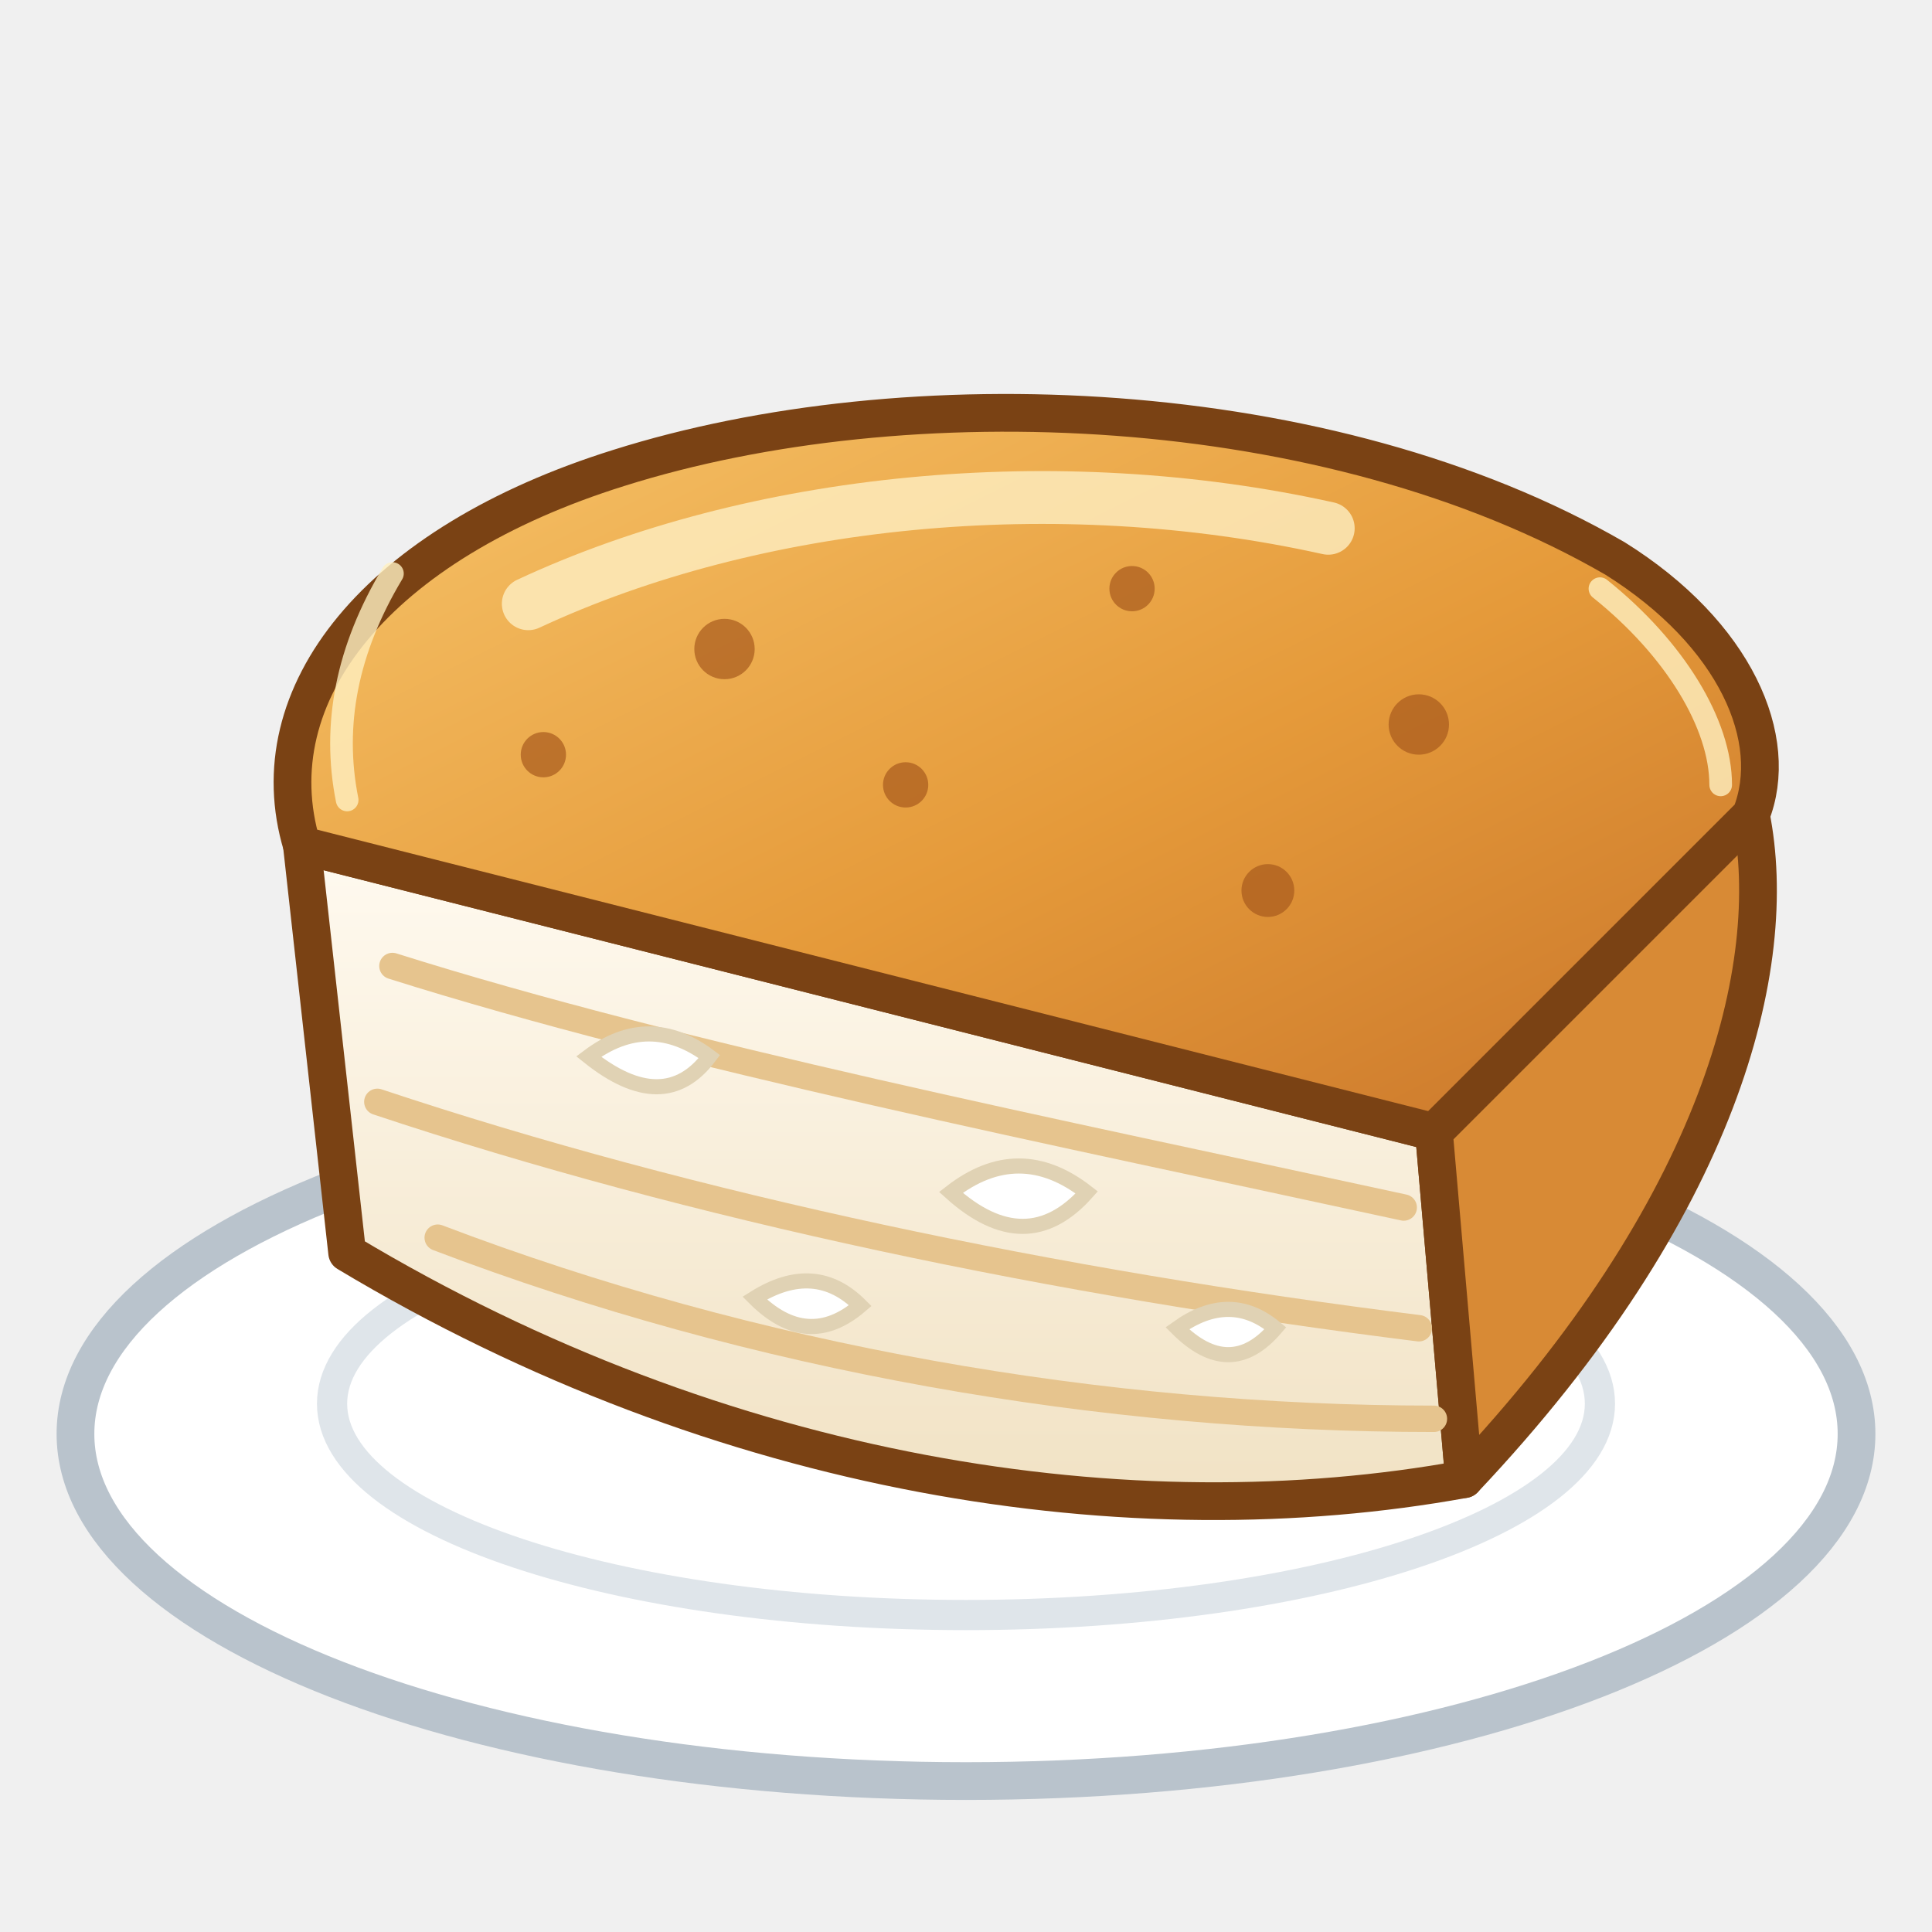
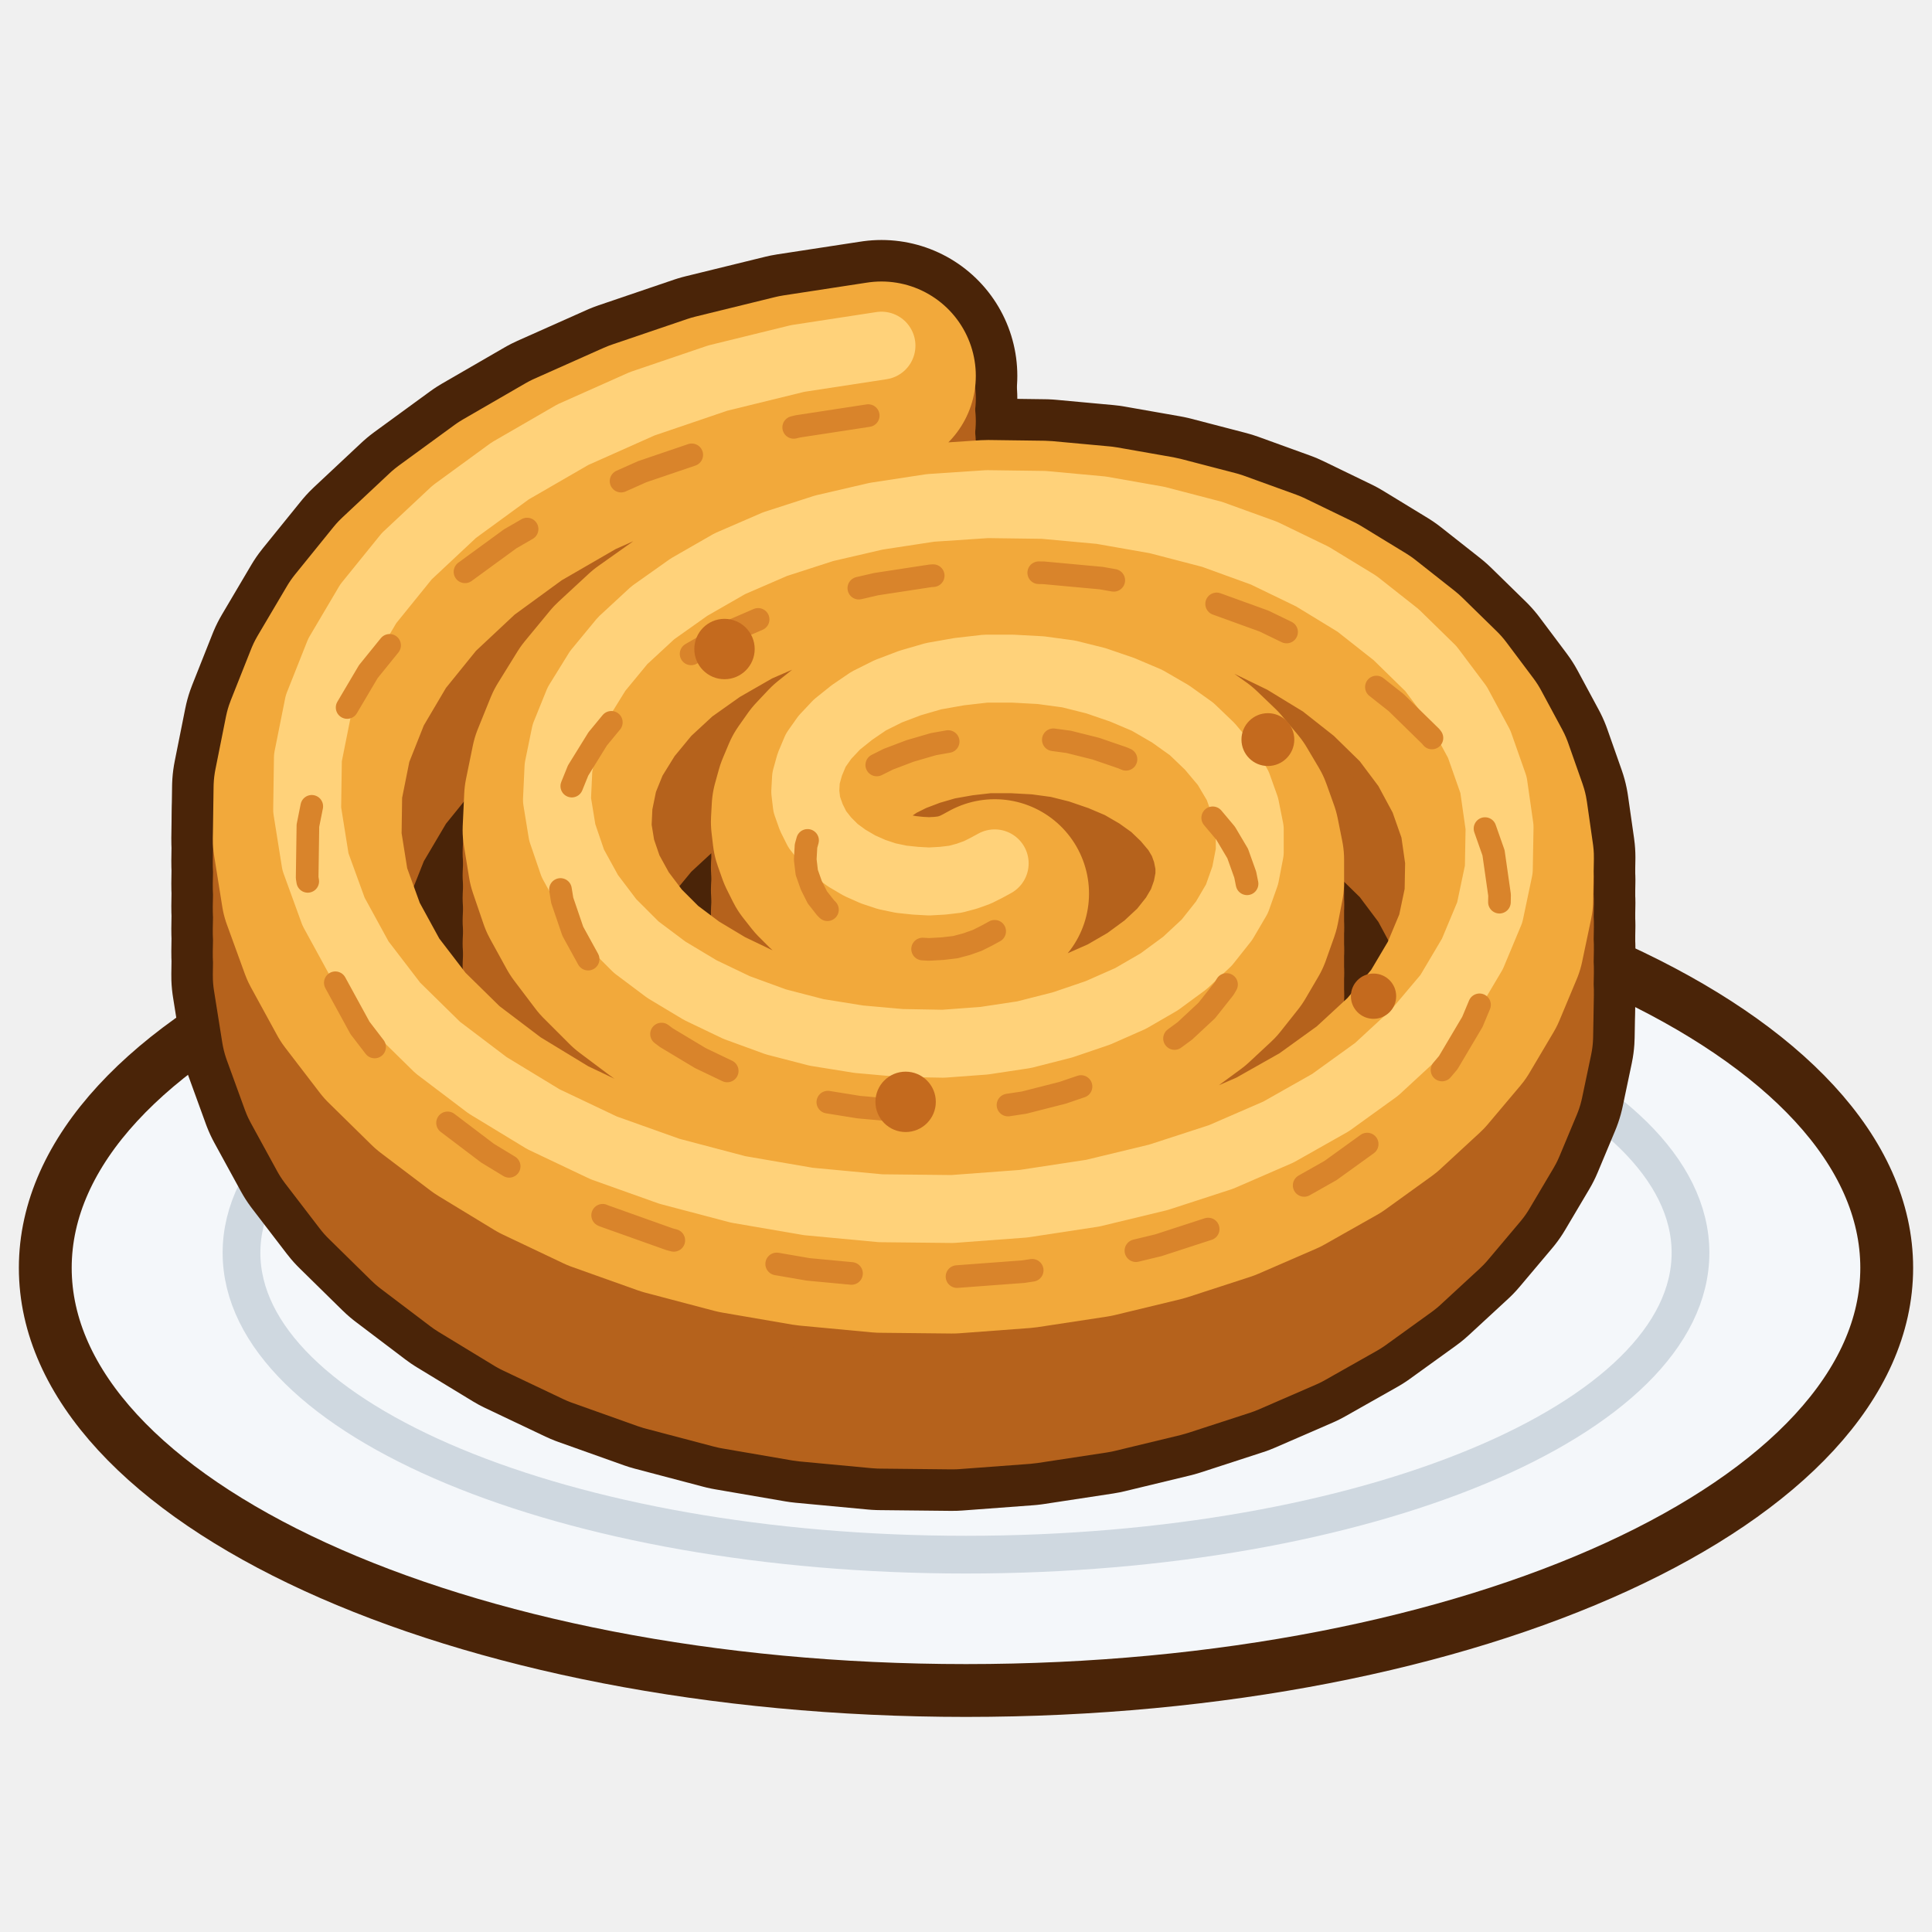
<svg xmlns="http://www.w3.org/2000/svg" width="256" height="256" viewBox="0 0 256 256">
-   <defs>
-     <linearGradient id="skorja" x1="0" y1="0" x2="1" y2="1">
-       <stop offset="0" stop-color="#f7c46a" />
-       <stop offset=".55" stop-color="#e59a3a" />
-       <stop offset="1" stop-color="#c8742a" />
-     </linearGradient>
-     <linearGradient id="nadev" x1="0" y1="0" x2="0" y2="1">
-       <stop offset="0" stop-color="#fffaf0" />
-       <stop offset="1" stop-color="#f1e2c4" />
-     </linearGradient>
-   </defs>
-   <ellipse cx="128" cy="190" rx="118" ry="46" fill="#ffffff" stroke="#b9c3cc" stroke-width="5" />
-   <ellipse cx="128" cy="186" rx="84" ry="28" fill="none" stroke="#dfe5ea" stroke-width="4" />
-   <g stroke="#7a4214" stroke-width="5" stroke-linejoin="round" stroke-linecap="round">
-     <path d="M40 112 L190 150 L194 196 C150 204 96 196 46 166 Z" fill="url(#nadev)" />
-     <path d="M190 150 L232 108 C236 128 228 160 194 196 Z" fill="#d88a35" />
-     <path d="M40 112 C34 92 50 72 82 62 C120 50 176 52 214 74 C230 84 236 98 232 108 L190 150 Z" fill="url(#skorja)" />
+   <ellipse cx="128" cy="168" rx="122" ry="56" fill="#f4f7fa" stroke="#4a2408" stroke-width="7" />
+   <ellipse cx="128" cy="166" rx="96" ry="40" fill="none" stroke="#cfd8e0" stroke-width="5" />
+   <g fill="none" stroke-linecap="round" stroke-linejoin="round">
+     <path d="M131.8 136.4 L130.7 137.0 L129.5 137.6 L128.1 138.1 L126.6 138.5 L124.9 138.7 L123.1 138.8 L121.3 138.7 L119.4 138.5 L117.5 138.1 L115.7 137.5 L113.9 136.7 L112.2 135.7 L110.7 134.6 L109.4 133.3 L108.3 131.9 L107.5 130.3 L106.9 128.6 L106.7 126.9 L106.8 125.1 L107.3 123.3 L108.1 121.4 L109.3 119.7 L110.9 118.0 L112.9 116.4 L115.1 114.9 L117.7 113.6 L120.6 112.5 L123.7 111.6 L127.1 111.0 L130.6 110.6 L134.2 110.6 L137.9 110.8 L141.6 111.3 L145.2 112.2 L148.7 113.4 L152.0 114.8 L155.1 116.6 L157.9 118.6 L160.3 120.9 L162.4 123.4 L164.0 126.1 L165.0 128.9 L165.6 131.9 L165.6 134.9 L165.0 138.0 L163.9 141.1 L162.2 144.0 L159.9 146.9 L157.0 149.6 L153.6 152.1 L149.8 154.3 L145.5 156.2 L140.8 157.8 L135.7 159.1 L130.4 159.9 L125.0 160.3 L119.4 160.2 L113.8 159.7 L108.2 158.8 L102.8 157.4 L97.6 155.5 L92.8 153.2 L88.3 150.5 L84.3 147.5 L80.9 144.1 L78.1 140.4 L75.9 136.4 L74.5 132.3 L73.8 128.0 L74.0 123.7 L74.9 119.3 L76.6 115.1 L79.2 110.9 L82.5 106.9 L86.5 103.2 L91.3 99.8 L96.7 96.7 L102.7 94.1 L109.2 92.0 L116.1 90.4 L123.3 89.3 L130.8 88.8 L138.3 88.9 L145.9 89.6 L153.3 90.9 L160.6 92.8 L167.5 95.3 L173.9 98.4 L179.8 102.0 L185.0 106.1 L189.6 110.6 L193.2 115.4 L196.0 120.6 L197.9 126.0 L198.7 131.6 L198.6 137.2 L197.4 142.9 L195.1 148.4 L191.9 153.8 L187.6 158.9 L182.4 163.7 L176.3 168.1 L169.4 172.0 L161.8 175.3 L153.5 178.0 L144.8 180.1 L135.6 181.5 L126.2 182.2 L116.7 182.1 L107.1 181.2 L97.8 179.6 L88.7 177.2 L80.0 174.1 L72.0 170.3 L64.6 165.8 L58.0 160.8 L52.3 155.2 L47.7 149.2 L44.2 142.8 L41.8 136.2 L40.7 129.3 L40.8 122.4 L42.2 115.4 L44.9 108.6 L48.8 102.0 L53.9 95.7 L60.2 89.8 L67.6 84.4 L75.9 79.6 L85.1 75.5 L95.1 72.1 L105.7 69.5 L116.8 67.8" stroke="#4a2408" stroke-width="36" />
+     <path d="M131.8 133.4 L130.7 134.0 L129.5 134.6 L128.1 135.1 L126.6 135.5 L124.9 135.7 L123.1 135.8 L121.3 135.7 L119.4 135.5 L117.5 135.1 L115.7 134.5 L113.9 133.7 L112.2 132.7 L110.7 131.6 L109.4 130.3 L108.3 128.9 L107.5 127.3 L106.9 125.6 L106.7 123.9 L106.8 122.1 L107.3 120.3 L108.1 118.4 L109.3 116.7 L110.9 115.0 L112.9 113.4 L115.1 111.9 L117.7 110.6 L120.6 109.5 L123.7 108.6 L127.1 108.0 L130.6 107.6 L134.2 107.6 L137.9 107.8 L141.6 108.3 L145.2 109.2 L148.7 110.4 L152.0 111.8 L155.1 113.6 L157.9 115.6 L160.3 117.9 L162.4 120.4 L164.0 123.1 L165.0 125.9 L165.6 128.9 L165.6 131.9 L165.0 135.0 L163.9 138.1 L162.2 141.0 L159.9 143.9 L157.0 146.6 L153.6 149.1 L149.8 151.3 L145.5 153.2 L140.8 154.8 L135.7 156.1 L130.4 156.9 L125.0 157.3 L119.4 157.2 L113.8 156.7 L108.2 155.8 L102.8 154.4 L97.6 152.5 L92.8 150.2 L88.3 147.5 L84.3 144.5 L80.9 141.1 L78.1 137.4 L75.9 133.4 L74.5 129.3 L73.8 125.0 L74.0 120.7 L74.9 116.3 L76.6 112.1 L79.2 107.9 L82.5 103.9 L86.5 100.2 L91.3 96.8 L96.7 93.7 L102.7 91.1 L109.2 89.0 L116.1 87.4 L123.3 86.3 L130.8 85.8 L138.3 85.9 L145.9 86.6 L153.3 87.9 L160.6 89.8 L167.5 92.3 L173.9 95.4 L179.8 99.0 L185.0 103.1 L189.6 107.6 L193.2 112.4 L196.0 117.6 L197.9 123.0 L198.7 128.6 L198.6 134.2 L197.4 139.9 L195.1 145.4 L191.9 150.8 L187.6 155.9 L182.4 160.7 L176.3 165.1 L169.4 169.0 L161.8 172.3 L153.5 175.0 L144.8 177.1 L135.6 178.5 L126.2 179.2 L116.7 179.1 L107.1 178.2 L97.8 176.6 L88.7 174.2 L80.0 171.1 L72.0 167.3 L64.6 162.8 L58.0 157.8 L52.3 152.2 L47.7 146.2 L44.2 139.8 L41.8 133.2 L40.7 126.3 L40.8 119.4 L42.2 112.4 L44.9 105.6 L48.8 99.0 L53.9 92.7 L60.2 86.8 L67.6 81.4 L75.9 76.6 L85.1 72.5 L95.1 69.1 L105.7 66.5 L116.8 64.8" stroke="#4a2408" stroke-width="36" />
+     <path d="M131.8 130.4 L130.7 131.0 L129.5 131.6 L128.1 132.1 L126.6 132.5 L124.9 132.7 L123.1 132.8 L121.3 132.7 L119.4 132.5 L117.5 132.1 L115.7 131.5 L113.9 130.7 L112.2 129.7 L110.7 128.6 L109.4 127.3 L108.3 125.9 L107.5 124.3 L106.9 122.6 L106.7 120.9 L106.8 119.1 L107.3 117.3 L108.1 115.4 L109.3 113.7 L110.9 112.0 L112.9 110.4 L115.1 108.9 L117.7 107.6 L120.6 106.5 L123.7 105.6 L127.1 105.0 L130.6 104.6 L134.2 104.6 L137.9 104.8 L141.6 105.3 L145.2 106.2 L148.7 107.4 L152.0 108.8 L155.1 110.6 L157.9 112.6 L160.3 114.9 L162.4 117.4 L164.0 120.1 L165.0 122.9 L165.6 125.9 L165.6 128.9 L165.0 132.0 L163.9 135.1 L162.2 138.0 L159.9 140.9 L157.0 143.6 L153.6 146.1 L149.8 148.3 L145.5 150.2 L140.8 151.8 L135.7 153.1 L130.4 153.9 L125.0 154.3 L119.4 154.2 L113.8 153.7 L108.2 152.8 L102.8 151.4 L97.6 149.5 L92.8 147.2 L88.3 144.5 L84.3 141.5 L80.9 138.1 L78.1 134.4 L75.9 130.4 L74.5 126.3 L73.8 122.0 L74.0 117.7 L74.9 113.3 L76.6 109.1 L79.2 104.9 L82.5 100.9 L86.5 97.2 L91.3 93.8 L96.7 90.7 L102.7 88.1 L109.2 86.0 L116.1 84.4 L123.3 83.3 L130.8 82.8 L138.3 82.9 L145.9 83.6 L153.3 84.9 L160.6 86.8 L167.5 89.3 L173.9 92.4 L179.8 96.0 L185.0 100.1 L189.6 104.6 L193.2 109.4 L196.0 114.6 L197.9 120.0 L198.7 125.6 L198.6 131.2 L197.4 136.9 L195.1 142.4 L191.9 147.8 L187.6 152.9 L182.4 157.7 L176.3 162.1 L169.4 166.0 L161.8 169.3 L153.5 172.0 L144.8 174.1 L135.6 175.5 L126.2 176.2 L116.7 176.1 L107.1 175.2 L97.8 173.6 L88.7 171.2 L80.0 168.1 L72.0 164.3 L64.6 159.8 L58.0 154.8 L52.3 149.2 L47.7 143.2 L44.2 136.8 L41.8 130.2 L40.7 123.3 L40.8 116.4 L42.2 109.4 L44.9 102.6 L48.8 96.0 L53.9 89.7 L60.2 83.8 L67.6 78.4 L75.9 73.6 L85.1 69.5 L95.1 66.1 L105.7 63.5 L116.8 61.8" stroke="#4a2408" stroke-width="36" />
+     <path d="M131.8 127.4 L130.7 128.0 L129.5 128.6 L128.1 129.1 L126.6 129.5 L124.9 129.7 L123.1 129.8 L121.3 129.7 L119.4 129.5 L117.5 129.1 L115.7 128.5 L113.9 127.7 L112.2 126.7 L110.7 125.6 L109.4 124.3 L108.3 122.9 L107.5 121.3 L106.9 119.6 L106.7 117.9 L106.8 116.1 L107.3 114.3 L108.1 112.4 L109.3 110.7 L110.9 109.0 L112.9 107.4 L115.1 105.9 L117.7 104.6 L120.6 103.5 L123.7 102.6 L127.1 102.0 L130.6 101.6 L134.2 101.6 L137.9 101.8 L141.6 102.3 L145.2 103.2 L148.7 104.4 L152.0 105.8 L155.1 107.6 L157.9 109.6 L160.3 111.9 L162.4 114.4 L164.0 117.1 L165.0 119.9 L165.6 122.9 L165.6 125.9 L165.0 129.0 L163.9 132.1 L162.2 135.0 L159.9 137.9 L157.0 140.6 L153.6 143.1 L149.8 145.3 L145.5 147.2 L140.8 148.8 L135.7 150.1 L130.4 150.9 L125.0 151.3 L119.4 151.2 L113.8 150.7 L108.2 149.8 L102.8 148.4 L97.6 146.5 L92.8 144.2 L88.3 141.5 L84.3 138.5 L80.9 135.1 L78.1 131.4 L75.9 127.4 L74.5 123.3 L73.8 119.0 L74.0 114.7 L74.9 110.3 L76.6 106.1 L79.2 101.9 L82.5 97.9 L86.5 94.2 L91.3 90.8 L96.7 87.7 L102.7 85.1 L109.2 83.0 L116.1 81.4 L123.3 80.3 L130.8 79.8 L138.3 79.9 L145.9 80.6 L153.3 81.9 L160.6 83.8 L167.5 86.3 L173.9 89.4 L179.8 93.0 L185.0 97.1 L189.6 101.6 L193.2 106.4 L196.0 111.6 L197.9 117.0 L198.7 122.6 L198.6 128.2 L197.4 133.9 L195.1 139.4 L191.9 144.8 L187.6 149.9 L182.4 154.7 L176.3 159.1 L169.4 163.0 L161.8 166.3 L153.5 169.0 L144.8 171.1 L135.6 172.5 L126.2 173.2 L116.7 173.1 L107.1 172.2 L97.8 170.6 L88.7 168.2 L80.0 165.1 L72.0 161.3 L64.6 156.8 L58.0 151.8 L52.3 146.2 L47.7 140.2 L44.2 133.8 L41.8 127.2 L40.7 120.3 L40.8 113.4 L42.2 106.4 L44.9 99.6 L48.8 93.0 L53.9 86.7 L60.2 80.8 L67.6 75.4 L75.9 70.6 L85.1 66.5 L95.1 63.1 L105.7 60.5 L116.8 58.8" stroke="#4a2408" stroke-width="36" />
+     <path d="M131.8 124.4 L130.7 125.0 L129.5 125.6 L128.1 126.1 L126.6 126.5 L124.9 126.7 L123.1 126.8 L121.3 126.7 L119.4 126.5 L117.5 126.1 L115.7 125.5 L113.9 124.7 L112.2 123.7 L110.7 122.6 L109.4 121.3 L108.3 119.9 L107.5 118.3 L106.9 116.6 L106.7 114.9 L106.8 113.1 L107.3 111.3 L108.1 109.4 L109.3 107.7 L110.9 106.0 L112.9 104.4 L115.1 102.9 L117.7 101.6 L120.6 100.5 L123.7 99.6 L127.1 99.0 L130.6 98.6 L134.2 98.6 L137.9 98.8 L141.6 99.3 L145.2 100.2 L148.7 101.4 L152.0 102.8 L155.1 104.6 L157.9 106.6 L160.3 108.9 L162.4 111.4 L164.0 114.1 L165.0 116.9 L165.6 119.9 L165.6 122.9 L165.0 126.0 L163.9 129.1 L162.2 132.0 L159.9 134.9 L157.0 137.6 L153.6 140.1 L149.8 142.3 L145.5 144.2 L140.8 145.8 L135.7 147.1 L130.4 147.9 L125.0 148.3 L119.4 148.2 L113.8 147.7 L108.2 146.8 L102.8 145.4 L97.6 143.5 L92.8 141.2 L88.3 138.5 L84.3 135.5 L80.9 132.1 L78.1 128.4 L75.9 124.4 L74.5 120.3 L73.8 116.0 L74.0 111.7 L74.9 107.3 L76.6 103.1 L79.2 98.9 L82.5 94.9 L86.5 91.2 L91.3 87.8 L96.7 84.7 L102.7 82.1 L109.2 80.0 L116.1 78.4 L123.3 77.3 L130.8 76.8 L138.3 76.9 L145.9 77.6 L153.3 78.9 L160.6 80.8 L167.5 83.3 L173.9 86.4 L179.8 90.0 L185.0 94.1 L189.6 98.6 L193.2 103.4 L196.0 108.6 L197.9 114.0 L198.7 119.6 L198.6 125.2 L197.4 130.9 L195.1 136.4 L191.9 141.8 L187.6 146.9 L182.4 151.7 L176.3 156.1 L169.4 160.0 L161.8 163.3 L153.5 166.0 L144.8 168.1 L135.6 169.5 L126.2 170.2 L116.7 170.1 L107.1 169.2 L97.8 167.6 L88.7 165.2 L80.0 162.1 L72.0 158.3 L64.6 153.8 L58.0 148.8 L52.3 143.2 L47.7 137.2 L44.2 130.8 L41.8 124.2 L40.7 117.3 L40.8 110.4 L42.2 103.4 L44.9 96.6 L48.8 90.0 L53.9 83.7 L60.2 77.8 L67.6 72.4 L75.9 67.6 L85.1 63.5 L95.1 60.1 L105.7 57.5 L116.8 55.8" stroke="#4a2408" stroke-width="36" />
+     <path d="M131.8 121.4 L130.7 122.0 L129.5 122.6 L128.1 123.1 L126.6 123.5 L124.9 123.7 L123.1 123.8 L121.3 123.7 L119.4 123.5 L117.5 123.1 L115.7 122.5 L113.9 121.7 L112.2 120.7 L110.7 119.6 L109.4 118.3 L108.3 116.9 L107.5 115.3 L106.9 113.6 L106.7 111.9 L106.8 110.1 L107.3 108.3 L108.1 106.4 L109.3 104.7 L110.9 103.0 L112.9 101.4 L115.1 99.9 L117.7 98.6 L120.6 97.5 L123.7 96.6 L127.1 96.0 L130.6 95.6 L134.2 95.6 L137.9 95.8 L141.6 96.3 L145.2 97.2 L148.7 98.4 L152.0 99.8 L155.1 101.6 L157.9 103.6 L160.3 105.9 L162.4 108.4 L164.0 111.1 L165.0 113.9 L165.6 116.9 L165.6 119.9 L165.0 123.0 L163.9 126.1 L162.2 129.0 L159.9 131.9 L157.0 134.6 L153.6 137.1 L149.8 139.3 L145.5 141.2 L140.8 142.8 L135.7 144.1 L130.4 144.9 L125.0 145.3 L119.4 145.2 L113.8 144.7 L108.2 143.8 L102.8 142.4 L97.6 140.5 L92.8 138.2 L88.3 135.5 L84.3 132.5 L80.9 129.1 L78.1 125.4 L75.9 121.4 L74.5 117.3 L73.8 113.0 L74.0 108.7 L74.9 104.3 L76.6 100.1 L79.2 95.9 L82.5 91.9 L86.5 88.2 L91.3 84.8 L96.7 81.7 L102.7 79.1 L109.2 77.0 L116.1 75.4 L123.3 74.3 L130.8 73.8 L138.3 73.9 L145.9 74.6 L153.3 75.9 L160.6 77.8 L167.5 80.3 L173.9 83.4 L179.8 87.0 L185.0 91.1 L189.6 95.6 L193.2 100.4 L196.0 105.6 L197.9 111.0 L198.7 116.6 L198.6 122.2 L197.4 127.9 L195.1 133.4 L191.9 138.8 L187.6 143.9 L182.4 148.7 L176.3 153.1 L169.4 157.0 L161.8 160.3 L153.5 163.0 L144.8 165.1 L135.6 166.5 L126.2 167.2 L116.7 167.1 L107.1 166.2 L97.8 164.6 L88.7 162.2 L80.0 159.1 L72.0 155.3 L64.6 150.8 L58.0 145.8 L52.3 140.2 L47.7 134.2 L44.2 127.8 L41.8 121.2 L40.7 114.3 L40.8 107.4 L42.2 100.4 L44.9 93.6 L48.8 87.0 L53.9 80.7 L60.2 74.8 L67.6 69.4 L75.9 64.6 L85.1 60.5 L95.1 57.1 L105.7 54.5 L116.8 52.8" stroke="#4a2408" stroke-width="36" />
+     <path d="M131.8 118.4 L130.7 119.0 L129.5 119.6 L128.1 120.1 L126.6 120.5 L124.9 120.7 L123.1 120.8 L121.3 120.7 L119.4 120.5 L117.5 120.1 L115.7 119.5 L113.9 118.7 L112.2 117.7 L110.7 116.6 L109.4 115.3 L108.3 113.9 L107.5 112.3 L106.9 110.6 L106.7 108.9 L106.8 107.1 L107.3 105.3 L108.1 103.4 L109.3 101.7 L110.9 100.0 L112.9 98.4 L115.1 96.9 L117.7 95.6 L120.6 94.5 L123.7 93.6 L127.1 93.0 L130.6 92.6 L134.2 92.6 L137.9 92.8 L141.6 93.3 L145.2 94.2 L148.7 95.4 L152.0 96.8 L155.1 98.6 L157.9 100.6 L160.3 102.9 L162.4 105.4 L164.0 108.1 L165.0 110.9 L165.6 113.9 L165.6 116.9 L165.0 120.0 L163.9 123.1 L162.2 126.0 L159.9 128.9 L157.0 131.6 L153.6 134.1 L149.8 136.3 L145.5 138.2 L140.8 139.8 L135.7 141.1 L130.4 141.9 L125.0 142.3 L119.4 142.2 L113.8 141.7 L108.2 140.8 L102.8 139.4 L97.6 137.5 L92.8 135.2 L88.3 132.5 L84.3 129.5 L80.9 126.1 L78.1 122.4 L75.9 118.4 L74.5 114.3 L73.8 110.0 L74.0 105.7 L74.9 101.3 L76.6 97.1 L79.2 92.9 L82.5 88.9 L86.5 85.2 L91.3 81.8 L96.7 78.7 L102.7 76.1 L109.2 74.0 L116.1 72.4 L123.3 71.3 L130.8 70.8 L138.3 70.9 L145.9 71.6 L153.3 72.9 L160.6 74.8 L167.5 77.3 L173.9 80.4 L179.8 84.0 L185.0 88.1 L189.6 92.6 L193.2 97.4 L196.0 102.6 L197.9 108.0 L198.7 113.6 L198.6 119.2 L197.4 124.9 L195.1 130.4 L191.9 135.8 L187.6 140.9 L182.4 145.7 L176.3 150.1 L169.4 154.0 L161.8 157.3 L153.5 160.0 L144.8 162.1 L135.6 163.5 L126.2 164.2 L116.7 164.1 L107.1 163.2 L97.8 161.6 L88.7 159.2 L80.0 156.1 L72.0 152.3 L64.6 147.8 L58.0 142.8 L52.3 137.2 L47.7 131.2 L44.2 124.8 L41.8 118.2 L40.7 111.3 L40.8 104.4 L42.2 97.4 L44.9 90.6 L48.8 84.0 L53.9 77.7 L60.2 71.8 L67.6 66.4 L75.9 61.6 L85.1 57.5 L95.1 54.1 L105.7 51.5 L116.8 49.8" stroke="#4a2408" stroke-width="36" />
+     <path d="M131.8 136.4 L130.7 137.0 L129.5 137.6 L128.1 138.1 L126.6 138.5 L124.9 138.7 L123.1 138.8 L121.3 138.7 L119.4 138.5 L117.5 138.1 L115.7 137.5 L113.9 136.7 L112.2 135.7 L110.7 134.6 L109.4 133.3 L108.3 131.9 L107.5 130.3 L106.9 128.6 L106.7 126.9 L106.8 125.1 L107.3 123.3 L108.1 121.4 L109.3 119.7 L110.9 118.0 L112.9 116.4 L115.1 114.9 L117.7 113.6 L120.6 112.5 L123.7 111.6 L127.1 111.0 L130.6 110.6 L134.2 110.6 L137.9 110.8 L141.6 111.3 L145.2 112.2 L148.7 113.4 L152.0 114.8 L155.1 116.6 L157.9 118.6 L160.3 120.9 L162.4 123.4 L164.0 126.1 L165.0 128.9 L165.6 131.9 L165.6 134.9 L165.0 138.0 L163.9 141.1 L162.2 144.0 L159.9 146.9 L157.0 149.6 L153.6 152.1 L149.8 154.3 L145.5 156.2 L140.8 157.8 L135.7 159.1 L130.4 159.9 L125.0 160.3 L119.4 160.2 L113.8 159.7 L108.2 158.8 L102.8 157.4 L97.6 155.5 L92.8 153.2 L88.3 150.5 L84.3 147.5 L80.9 144.1 L78.1 140.4 L75.9 136.4 L74.5 132.3 L73.8 128.0 L74.0 123.7 L74.9 119.3 L76.6 115.1 L79.2 110.9 L82.5 106.9 L86.5 103.2 L91.3 99.8 L96.7 96.7 L102.7 94.1 L109.2 92.0 L116.1 90.4 L123.3 89.3 L130.8 88.8 L138.3 88.9 L145.9 89.6 L153.3 90.9 L160.6 92.8 L167.5 95.3 L173.9 98.4 L179.8 102.0 L185.0 106.1 L189.6 110.6 L193.2 115.4 L196.0 120.6 L197.9 126.0 L198.7 131.6 L198.6 137.2 L197.4 142.9 L195.1 148.4 L191.9 153.8 L187.6 158.9 L182.4 163.7 L176.3 168.1 L169.4 172.0 L161.8 175.3 L153.5 178.0 L144.8 180.1 L135.6 181.5 L126.2 182.2 L116.7 182.1 L107.1 181.2 L97.8 179.6 L88.7 177.2 L80.0 174.1 L72.0 170.3 L64.6 165.8 L58.0 160.8 L52.3 155.2 L47.7 149.2 L44.2 142.8 L41.8 136.2 L40.7 129.3 L40.8 122.4 L42.2 115.4 L44.9 108.6 L48.8 102.0 L53.9 95.7 L60.2 89.8 L67.6 84.4 L75.9 79.6 L85.1 75.5 L95.1 72.1 L105.7 69.5 L116.8 67.8" stroke="#b5621c" stroke-width="25" />
+     <path d="M131.8 133.4 L130.7 134.0 L129.5 134.6 L128.1 135.1 L126.6 135.5 L124.9 135.7 L123.1 135.8 L121.3 135.7 L119.4 135.5 L117.5 135.1 L115.7 134.5 L113.9 133.7 L112.2 132.7 L110.7 131.6 L109.4 130.3 L108.3 128.9 L107.5 127.3 L106.9 125.6 L106.7 123.9 L106.8 122.1 L107.3 120.3 L108.1 118.4 L109.3 116.7 L110.9 115.0 L112.9 113.4 L115.1 111.9 L117.7 110.6 L120.6 109.5 L123.7 108.6 L127.1 108.0 L130.6 107.6 L134.2 107.6 L137.9 107.8 L141.6 108.3 L145.2 109.2 L148.7 110.4 L152.0 111.8 L155.1 113.6 L157.9 115.6 L160.3 117.9 L162.4 120.4 L164.0 123.1 L165.0 125.9 L165.6 128.9 L165.6 131.9 L165.0 135.0 L163.9 138.1 L162.2 141.0 L159.9 143.9 L157.0 146.6 L153.6 149.1 L149.8 151.3 L145.5 153.2 L140.8 154.8 L135.7 156.1 L130.4 156.9 L125.0 157.3 L119.4 157.2 L113.8 156.7 L108.2 155.8 L102.8 154.4 L97.6 152.5 L92.8 150.2 L88.3 147.5 L84.3 144.5 L80.9 141.1 L78.1 137.4 L75.9 133.4 L74.5 129.3 L73.8 125.0 L74.0 120.7 L74.9 116.3 L76.6 112.1 L79.2 107.9 L82.5 103.9 L86.5 100.2 L91.3 96.8 L96.7 93.7 L102.7 91.1 L109.2 89.0 L116.1 87.4 L123.3 86.3 L130.8 85.8 L138.3 85.9 L145.9 86.6 L153.3 87.9 L160.6 89.8 L167.5 92.3 L173.9 95.4 L179.8 99.0 L185.0 103.1 L189.6 107.6 L193.2 112.4 L196.0 117.6 L197.9 123.0 L198.7 128.6 L198.6 134.2 L197.4 139.9 L195.1 145.4 L191.9 150.8 L187.6 155.9 L182.4 160.7 L176.3 165.1 L169.4 169.0 L161.8 172.3 L153.5 175.0 L144.8 177.1 L135.6 178.5 L126.2 179.2 L116.7 179.1 L107.1 178.2 L97.8 176.6 L88.7 174.2 L80.0 171.1 L72.0 167.3 L64.6 162.8 L58.0 157.8 L52.3 152.2 L47.7 146.2 L44.2 139.8 L41.8 133.2 L40.7 126.3 L40.8 119.4 L42.2 112.4 L44.9 105.6 L48.8 99.0 L53.9 92.7 L60.2 86.8 L67.6 81.4 L75.9 76.6 L85.1 72.5 L95.1 69.1 L105.7 66.5 L116.8 64.8" stroke="#b5621c" stroke-width="25" />
+     <path d="M131.8 130.4 L130.7 131.0 L129.5 131.6 L128.1 132.1 L126.6 132.5 L124.9 132.7 L123.1 132.8 L121.3 132.7 L119.4 132.5 L117.5 132.1 L115.7 131.5 L113.9 130.7 L112.2 129.7 L110.7 128.6 L109.4 127.3 L108.3 125.9 L107.5 124.3 L106.9 122.6 L106.7 120.9 L106.8 119.1 L107.3 117.3 L108.1 115.4 L109.3 113.7 L110.9 112.0 L112.9 110.4 L115.1 108.9 L117.7 107.6 L120.6 106.5 L123.7 105.6 L127.1 105.0 L130.6 104.6 L134.2 104.6 L137.9 104.8 L141.6 105.3 L145.2 106.2 L148.7 107.4 L152.0 108.8 L155.1 110.6 L157.9 112.6 L160.3 114.9 L162.4 117.4 L164.0 120.1 L165.0 122.9 L165.6 125.9 L165.6 128.9 L165.0 132.0 L163.9 135.1 L162.2 138.0 L159.9 140.9 L157.0 143.6 L153.6 146.1 L149.8 148.3 L145.5 150.2 L140.8 151.8 L135.7 153.1 L130.4 153.9 L125.0 154.3 L119.4 154.2 L113.8 153.7 L108.2 152.8 L102.8 151.4 L97.6 149.5 L92.8 147.2 L88.3 144.5 L84.3 141.5 L80.9 138.1 L78.1 134.4 L75.9 130.4 L74.5 126.3 L73.8 122.0 L74.0 117.7 L74.9 113.3 L76.6 109.1 L79.2 104.9 L82.5 100.9 L86.5 97.2 L91.3 93.8 L96.7 90.7 L102.7 88.1 L109.2 86.0 L116.1 84.4 L123.3 83.3 L130.8 82.8 L138.3 82.9 L145.9 83.6 L153.3 84.9 L160.6 86.8 L167.5 89.3 L173.9 92.4 L179.8 96.0 L185.0 100.1 L189.6 104.6 L193.2 109.4 L196.0 114.6 L197.9 120.0 L198.7 125.6 L198.6 131.2 L197.4 136.9 L195.1 142.4 L191.9 147.8 L187.6 152.9 L182.4 157.7 L176.3 162.1 L169.4 166.0 L161.8 169.3 L153.5 172.0 L144.8 174.1 L135.6 175.5 L126.2 176.2 L116.7 176.1 L107.1 175.2 L97.8 173.6 L88.7 171.2 L80.0 168.1 L72.0 164.3 L64.6 159.8 L58.0 154.8 L52.3 149.2 L47.7 143.2 L44.2 136.8 L41.8 130.2 L40.7 123.3 L40.8 116.4 L42.2 109.4 L44.9 102.6 L48.8 96.0 L53.9 89.7 L60.2 83.8 L67.6 78.4 L75.9 73.6 L85.1 69.5 L95.1 66.1 L105.7 63.5 L116.8 61.8" stroke="#b5621c" stroke-width="25" />
+     <path d="M131.8 127.4 L130.7 128.0 L129.5 128.6 L128.1 129.1 L126.6 129.5 L124.9 129.7 L123.1 129.8 L121.3 129.7 L119.4 129.5 L117.5 129.1 L115.7 128.5 L113.9 127.7 L112.2 126.7 L110.7 125.6 L109.4 124.3 L108.3 122.9 L107.5 121.3 L106.9 119.6 L106.7 117.9 L106.8 116.1 L107.3 114.3 L108.1 112.4 L109.3 110.7 L110.9 109.0 L112.9 107.4 L115.1 105.9 L117.7 104.6 L120.6 103.5 L123.7 102.6 L127.1 102.0 L130.6 101.6 L134.2 101.6 L137.9 101.8 L141.6 102.3 L145.2 103.2 L148.7 104.4 L152.0 105.8 L155.1 107.6 L157.9 109.6 L160.3 111.9 L162.4 114.4 L164.0 117.1 L165.0 119.9 L165.6 122.9 L165.6 125.9 L165.0 129.0 L163.9 132.1 L162.2 135.0 L159.9 137.9 L157.0 140.6 L153.6 143.1 L149.8 145.3 L145.5 147.2 L140.8 148.8 L135.7 150.1 L130.4 150.9 L125.0 151.3 L119.4 151.2 L113.8 150.7 L108.2 149.8 L102.8 148.4 L97.6 146.5 L92.8 144.2 L88.3 141.5 L84.3 138.5 L80.9 135.1 L78.1 131.4 L75.9 127.4 L74.5 123.3 L73.8 119.0 L74.0 114.7 L74.9 110.3 L76.6 106.1 L79.2 101.9 L82.5 97.9 L86.5 94.2 L91.3 90.8 L96.7 87.7 L102.7 85.1 L109.2 83.0 L116.1 81.4 L123.3 80.3 L130.8 79.8 L138.3 79.9 L145.9 80.6 L153.3 81.9 L160.6 83.8 L167.5 86.3 L173.9 89.4 L179.8 93.0 L185.0 97.1 L189.6 101.6 L193.2 106.4 L196.0 111.6 L197.9 117.0 L198.7 122.6 L198.6 128.2 L197.4 133.9 L195.1 139.4 L191.9 144.8 L187.6 149.9 L182.4 154.7 L176.3 159.1 L169.4 163.0 L161.8 166.3 L153.5 169.0 L144.8 171.1 L135.6 172.5 L126.2 173.2 L116.7 173.1 L107.1 172.2 L97.8 170.6 L88.7 168.2 L80.0 165.1 L72.0 161.3 L64.6 156.8 L58.0 151.8 L52.3 146.2 L47.7 140.2 L44.2 133.8 L41.8 127.2 L40.7 120.3 L40.8 113.4 L42.2 106.4 L44.9 99.6 L48.8 93.0 L53.9 86.7 L60.2 80.8 L67.6 75.4 L75.9 70.6 L85.1 66.5 L95.1 63.1 L105.7 60.5 L116.8 58.8" stroke="#b5621c" stroke-width="25" />
+     <path d="M131.8 124.4 L130.7 125.0 L129.5 125.6 L128.1 126.1 L126.6 126.5 L124.9 126.7 L123.1 126.8 L121.3 126.7 L119.4 126.5 L117.5 126.1 L115.7 125.5 L113.9 124.7 L112.2 123.7 L110.7 122.6 L109.4 121.3 L108.3 119.9 L107.5 118.3 L106.9 116.6 L106.7 114.9 L106.8 113.1 L107.3 111.3 L108.1 109.4 L109.3 107.7 L110.9 106.0 L112.9 104.4 L115.1 102.9 L117.7 101.6 L120.6 100.5 L123.7 99.6 L127.1 99.0 L130.6 98.6 L134.2 98.6 L137.9 98.8 L141.6 99.3 L145.2 100.2 L148.7 101.4 L152.0 102.8 L155.1 104.6 L157.9 106.6 L160.3 108.9 L162.4 111.4 L164.0 114.1 L165.0 116.9 L165.6 119.9 L165.6 122.9 L165.0 126.0 L163.9 129.1 L162.2 132.0 L159.9 134.9 L157.0 137.6 L153.6 140.1 L149.8 142.3 L145.5 144.2 L140.8 145.8 L135.7 147.1 L130.4 147.9 L125.0 148.3 L119.4 148.2 L113.8 147.7 L108.2 146.8 L102.8 145.4 L97.6 143.5 L92.8 141.2 L88.3 138.5 L84.3 135.5 L80.9 132.1 L78.1 128.4 L75.9 124.4 L74.5 120.3 L73.8 116.0 L74.0 111.7 L74.9 107.3 L76.6 103.1 L79.2 98.9 L82.5 94.9 L86.5 91.2 L91.3 87.8 L96.7 84.7 L102.7 82.1 L109.2 80.0 L116.1 78.4 L123.3 77.3 L130.8 76.8 L138.3 76.9 L145.9 77.6 L153.3 78.9 L160.6 80.8 L167.5 83.3 L173.9 86.4 L179.8 90.0 L185.0 94.1 L189.6 98.6 L193.2 103.4 L196.0 108.6 L197.9 114.0 L198.7 119.6 L198.6 125.2 L197.4 130.9 L195.1 136.4 L191.9 141.8 L187.6 146.9 L182.4 151.7 L176.3 156.1 L169.4 160.0 L161.8 163.3 L153.5 166.0 L144.8 168.1 L135.6 169.5 L126.2 170.2 L116.7 170.1 L107.1 169.2 L97.8 167.6 L88.7 165.2 L80.0 162.1 L72.0 158.3 L64.6 153.8 L58.0 148.8 L52.3 143.2 L47.7 137.2 L44.2 130.8 L41.8 124.2 L40.7 117.3 L40.8 110.4 L42.2 103.4 L44.9 96.6 L48.8 90.0 L53.9 83.7 L60.2 77.8 L67.6 72.4 L75.9 67.6 L85.1 63.5 L95.1 60.1 L105.7 57.5 L116.8 55.8" stroke="#b5621c" stroke-width="25" />
+     <path d="M131.8 121.4 L130.7 122.0 L129.5 122.6 L128.1 123.1 L126.6 123.5 L124.9 123.7 L123.1 123.8 L121.3 123.7 L119.4 123.5 L117.5 123.1 L115.7 122.5 L113.9 121.7 L112.2 120.7 L110.7 119.6 L109.4 118.3 L108.3 116.9 L107.5 115.3 L106.9 113.6 L106.7 111.9 L106.8 110.1 L107.3 108.3 L108.1 106.4 L109.3 104.7 L110.9 103.0 L112.9 101.4 L115.1 99.9 L117.7 98.6 L120.6 97.5 L123.7 96.6 L127.1 96.0 L130.6 95.6 L134.2 95.6 L137.9 95.8 L141.6 96.3 L145.2 97.2 L148.7 98.4 L152.0 99.8 L155.1 101.6 L157.9 103.6 L160.3 105.9 L162.4 108.4 L164.0 111.1 L165.0 113.9 L165.6 116.9 L165.6 119.9 L165.0 123.0 L163.9 126.1 L162.2 129.0 L159.9 131.9 L157.0 134.6 L153.6 137.1 L149.8 139.3 L145.5 141.2 L140.8 142.8 L135.7 144.1 L130.4 144.9 L125.0 145.3 L119.4 145.2 L113.8 144.7 L108.2 143.8 L102.8 142.4 L97.6 140.5 L92.8 138.2 L88.3 135.5 L84.3 132.5 L80.9 129.1 L78.1 125.4 L75.9 121.4 L74.5 117.3 L73.8 113.0 L74.0 108.7 L74.9 104.3 L76.6 100.1 L79.2 95.9 L82.5 91.9 L86.5 88.2 L91.3 84.8 L96.7 81.7 L102.7 79.1 L109.2 77.0 L116.1 75.4 L123.3 74.3 L130.8 73.8 L138.3 73.9 L145.9 74.6 L153.3 75.9 L160.6 77.8 L167.5 80.3 L173.9 83.4 L179.8 87.0 L185.0 91.1 L189.6 95.6 L193.2 100.4 L196.0 105.6 L197.9 111.0 L198.7 116.6 L198.6 122.2 L197.4 127.9 L195.1 133.4 L191.9 138.8 L187.6 143.9 L182.4 148.7 L176.3 153.1 L169.4 157.0 L161.8 160.3 L153.5 163.0 L144.8 165.1 L135.6 166.5 L126.2 167.2 L116.7 167.1 L107.1 166.2 L97.8 164.6 L88.7 162.2 L80.0 159.1 L72.0 155.3 L64.6 150.8 L58.0 145.8 L52.3 140.2 L47.7 134.2 L44.2 127.8 L41.8 121.2 L40.7 114.3 L40.8 107.4 L42.2 100.4 L44.9 93.6 L48.8 87.0 L53.9 80.7 L60.2 74.8 L67.6 69.4 L75.9 64.6 L85.1 60.5 L95.1 57.1 L105.7 54.5 L116.8 52.8" stroke="#b5621c" stroke-width="25" />
+     <path d="M131.8 118.4 L130.7 119.0 L129.5 119.6 L128.1 120.1 L126.6 120.5 L124.9 120.7 L123.1 120.8 L121.3 120.7 L119.4 120.5 L117.5 120.1 L115.7 119.5 L113.9 118.7 L112.2 117.7 L110.7 116.6 L109.4 115.3 L108.3 113.9 L107.5 112.3 L106.9 110.6 L106.7 108.9 L106.8 107.1 L107.3 105.3 L108.1 103.4 L109.3 101.7 L110.9 100.0 L112.9 98.4 L115.1 96.9 L117.7 95.6 L120.6 94.5 L123.7 93.6 L127.1 93.0 L130.6 92.6 L134.2 92.6 L137.9 92.8 L141.6 93.3 L145.2 94.2 L148.7 95.4 L152.0 96.8 L155.1 98.6 L157.9 100.6 L160.3 102.9 L162.4 105.4 L164.0 108.1 L165.0 110.9 L165.6 113.9 L165.6 116.9 L165.0 120.0 L163.9 123.1 L162.2 126.0 L159.9 128.9 L157.0 131.6 L153.6 134.1 L149.8 136.3 L145.5 138.2 L140.8 139.8 L135.7 141.1 L130.4 141.9 L125.0 142.3 L119.4 142.2 L113.8 141.7 L108.2 140.8 L102.8 139.4 L97.6 137.5 L92.8 135.2 L88.3 132.5 L84.3 129.5 L80.9 126.1 L78.1 122.4 L75.9 118.4 L74.5 114.3 L73.8 110.0 L74.0 105.7 L74.9 101.3 L76.6 97.1 L79.2 92.9 L82.5 88.9 L86.5 85.2 L91.3 81.8 L96.7 78.7 L102.7 76.1 L109.2 74.0 L116.1 72.4 L123.3 71.3 L130.8 70.8 L138.3 70.9 L145.9 71.6 L153.3 72.9 L160.6 74.8 L167.5 77.3 L173.9 80.4 L179.8 84.0 L185.0 88.1 L189.6 92.6 L193.2 97.4 L196.0 102.6 L197.9 108.0 L198.7 113.6 L198.6 119.2 L197.4 124.9 L195.1 130.4 L191.9 135.8 L187.6 140.9 L182.4 145.7 L176.3 150.1 L169.4 154.0 L161.8 157.3 L153.5 160.0 L144.8 162.1 L135.6 163.5 L126.2 164.2 L116.7 164.1 L107.1 163.2 L97.8 161.6 L88.7 159.2 L80.0 156.1 L72.0 152.3 L64.6 147.8 L58.0 142.8 L52.3 137.2 L47.7 131.2 L44.2 124.8 L41.8 118.2 L40.7 111.3 L40.8 104.4 L42.2 97.4 L44.9 90.6 L48.8 84.0 L53.9 77.7 L60.2 71.8 L67.6 66.4 L75.9 61.6 L85.1 57.5 L95.1 54.1 L105.7 51.5 L116.8 49.8" stroke="#f2a93b" stroke-width="25" />
+     <path d="M131.8 114.4 L130.7 115.0 L129.5 115.6 L128.1 116.1 L126.6 116.5 L124.9 116.7 L123.1 116.8 L121.3 116.7 L119.4 116.5 L117.5 116.1 L115.7 115.5 L113.9 114.7 L112.2 113.7 L110.7 112.6 L109.4 111.3 L108.3 109.9 L107.5 108.3 L106.9 106.6 L106.7 104.9 L106.8 103.1 L107.3 101.3 L108.1 99.4 L109.3 97.7 L110.9 96.0 L112.9 94.4 L115.1 92.9 L117.7 91.6 L120.6 90.5 L123.7 89.6 L127.1 89.0 L130.6 88.6 L134.2 88.6 L137.9 88.8 L141.6 89.3 L145.2 90.2 L148.7 91.4 L152.0 92.8 L155.1 94.6 L157.9 96.6 L160.3 98.9 L162.4 101.4 L164.0 104.1 L165.0 106.9 L165.6 109.9 L165.6 112.9 L165.0 116.0 L163.9 119.1 L162.2 122.0 L159.9 124.9 L157.0 127.6 L153.6 130.1 L149.8 132.3 L145.5 134.2 L140.8 135.8 L135.7 137.1 L130.4 137.9 L125.0 138.3 L119.4 138.2 L113.8 137.7 L108.2 136.8 L102.8 135.4 L97.6 133.5 L92.8 131.2 L88.3 128.5 L84.3 125.5 L80.9 122.1 L78.1 118.4 L75.9 114.4 L74.5 110.3 L73.8 106.0 L74.0 101.7 L74.9 97.3 L76.6 93.1 L79.2 88.9 L82.5 84.9 L86.5 81.2 L91.3 77.8 L96.7 74.7 L102.7 72.1 L109.2 70.0 L116.1 68.4 L123.3 67.3 L130.8 66.8 L138.3 66.9 L145.9 67.6 L153.3 68.9 L160.6 70.8 L167.5 73.3 L173.9 76.4 L179.8 80.0 L185.0 84.1 L189.6 88.6 L193.2 93.4 L196.0 98.6 L197.9 104.0 L198.7 109.6 L198.6 115.2 L197.4 120.9 L195.1 126.4 L191.9 131.8 L187.6 136.9 L182.4 141.7 L176.3 146.1 L169.4 150.0 L161.8 153.3 L153.5 156.0 L144.8 158.1 L135.6 159.5 L126.2 160.2 L116.7 160.1 L107.1 159.2 L97.8 157.6 L88.7 155.2 L80.0 152.1 L72.0 148.3 L64.6 143.8 L58.0 138.8 L52.3 133.2 L47.7 127.2 L44.2 120.8 L41.8 114.2 L40.7 107.3 L40.8 100.4 L42.2 93.4 L44.9 86.6 L48.8 80.0 L53.9 73.7 L60.2 67.8 L67.6 62.4 L75.9 57.6 L85.1 53.5 L95.1 50.1 L105.7 47.5 L116.8 45.8" stroke="#ffd27a" stroke-width="9" />
+     <path d="M131.8 123.4 L130.7 124.0 L129.5 124.6 L128.1 125.1 L126.6 125.5 L124.9 125.7 L123.1 125.8 L121.3 125.7 L119.4 125.5 L117.5 125.1 L115.7 124.5 L113.9 123.7 L112.2 122.7 L110.7 121.6 L109.4 120.3 L108.3 118.9 L107.5 117.3 L106.9 115.6 L106.7 113.9 L106.8 112.1 L107.3 110.3 L108.1 108.4 L109.3 106.7 L110.9 105.0 L112.9 103.4 L115.1 101.9 L117.7 100.6 L120.6 99.5 L123.7 98.6 L127.1 98.0 L130.6 97.6 L134.2 97.6 L137.9 97.8 L141.6 98.3 L145.2 99.2 L148.7 100.4 L152.0 101.8 L155.1 103.6 L157.9 105.6 L160.3 107.9 L162.4 110.4 L164.0 113.1 L165.0 115.9 L165.6 118.9 L165.6 121.9 L165.0 125.0 L163.9 128.1 L162.2 131.0 L159.9 133.9 L157.0 136.6 L153.6 139.1 L149.8 141.3 L145.5 143.2 L140.8 144.8 L135.7 146.1 L130.4 146.9 L125.0 147.3 L119.4 147.2 L113.8 146.7 L108.2 145.8 L102.8 144.4 L97.6 142.5 L92.8 140.2 L88.3 137.5 L84.3 134.5 L80.9 131.1 L78.1 127.4 L75.9 123.4 L74.5 119.3 L73.8 115.0 L74.0 110.7 L74.9 106.3 L76.6 102.1 L79.2 97.9 L82.5 93.9 L86.5 90.2 L91.3 86.8 L96.7 83.7 L102.7 81.1 L109.2 79.0 L116.1 77.4 L123.3 76.3 L130.8 75.8 L138.3 75.9 L145.9 76.6 L153.3 77.9 L160.6 79.8 L167.5 82.3 L173.9 85.4 L179.8 89.0 L185.0 93.1 L189.6 97.6 L193.2 102.4 L196.0 107.6 L197.9 113.0 L198.7 118.6 L198.6 124.2 L197.4 129.9 L195.1 135.4 L191.9 140.8 L187.6 145.9 L182.4 150.7 L176.3 155.1 L169.4 159.0 L161.8 162.3 L153.5 165.0 L144.8 167.1 L135.6 168.5 L126.2 169.2 L116.7 169.1 L107.1 168.2 L97.8 166.6 L88.7 164.2 L80.0 161.1 L72.0 157.3 L64.6 152.8 L58.0 147.8 L52.3 142.2 L47.7 136.2 L44.2 129.8 L41.8 123.2 L40.7 116.3 L40.8 109.4 L42.2 102.4 L44.9 95.6 L48.8 89.0 L53.9 82.7 L60.2 76.8 L67.6 71.4 L75.9 66.6 L85.1 62.5 L95.1 59.1 L105.7 56.5 L116.8 54.8" stroke="#d9842b" stroke-width="3" stroke-dasharray="10 14" />
  </g>
-   <g fill="none" stroke="#e6c48e" stroke-width="3.5" stroke-linecap="round">
-     <path d="M52 128 C90 140 140 150 186 160" />
-     <path d="M50 146 C92 160 140 170 188 176" />
-     <path d="M58 164 C100 180 146 188 190 188" />
+   <g fill="#c46a1e">
+     <circle cx="96" cy="86" r="4" />
+     <circle cx="168" cy="98" r="3.5" />
+     <circle cx="120" cy="146" r="4" />
+     <circle cx="182" cy="132" r="3" />
  </g>
-   <g fill="#ffffff" stroke="#e0d2b4" stroke-width="2">
-     <path d="M78 140 q8 -6 16 0 q-6 8 -16 0z" />
-     <path d="M126 158 q9 -7 18 0 q-8 9 -18 0z" />
-     <path d="M100 172 q8 -5 14 1 q-7 6 -14 -1z" />
-     <path d="M156 176 q7 -5 13 0 q-6 7 -13 0z" />
-   </g>
-   <g fill="#a85a1c" opacity=".7">
-     <circle cx="96" cy="86" r="4" />
-     <circle cx="150" cy="78" r="3" />
-     <circle cx="188" cy="96" r="4" />
-     <circle cx="120" cy="104" r="3" />
-     <circle cx="168" cy="118" r="3.5" />
-     <circle cx="72" cy="100" r="3" />
-   </g>
-   <path d="M70 80 C100 66 140 62 176 70" fill="none" stroke="#fff3c9" stroke-width="7" stroke-linecap="round" opacity=".75" />
-   <path d="M52 76 C46 86 44 96 46 106 M212 78 C222 86 228 96 228 104" fill="none" stroke="#fff0c0" stroke-width="3" stroke-linecap="round" opacity=".8" />
</svg>
